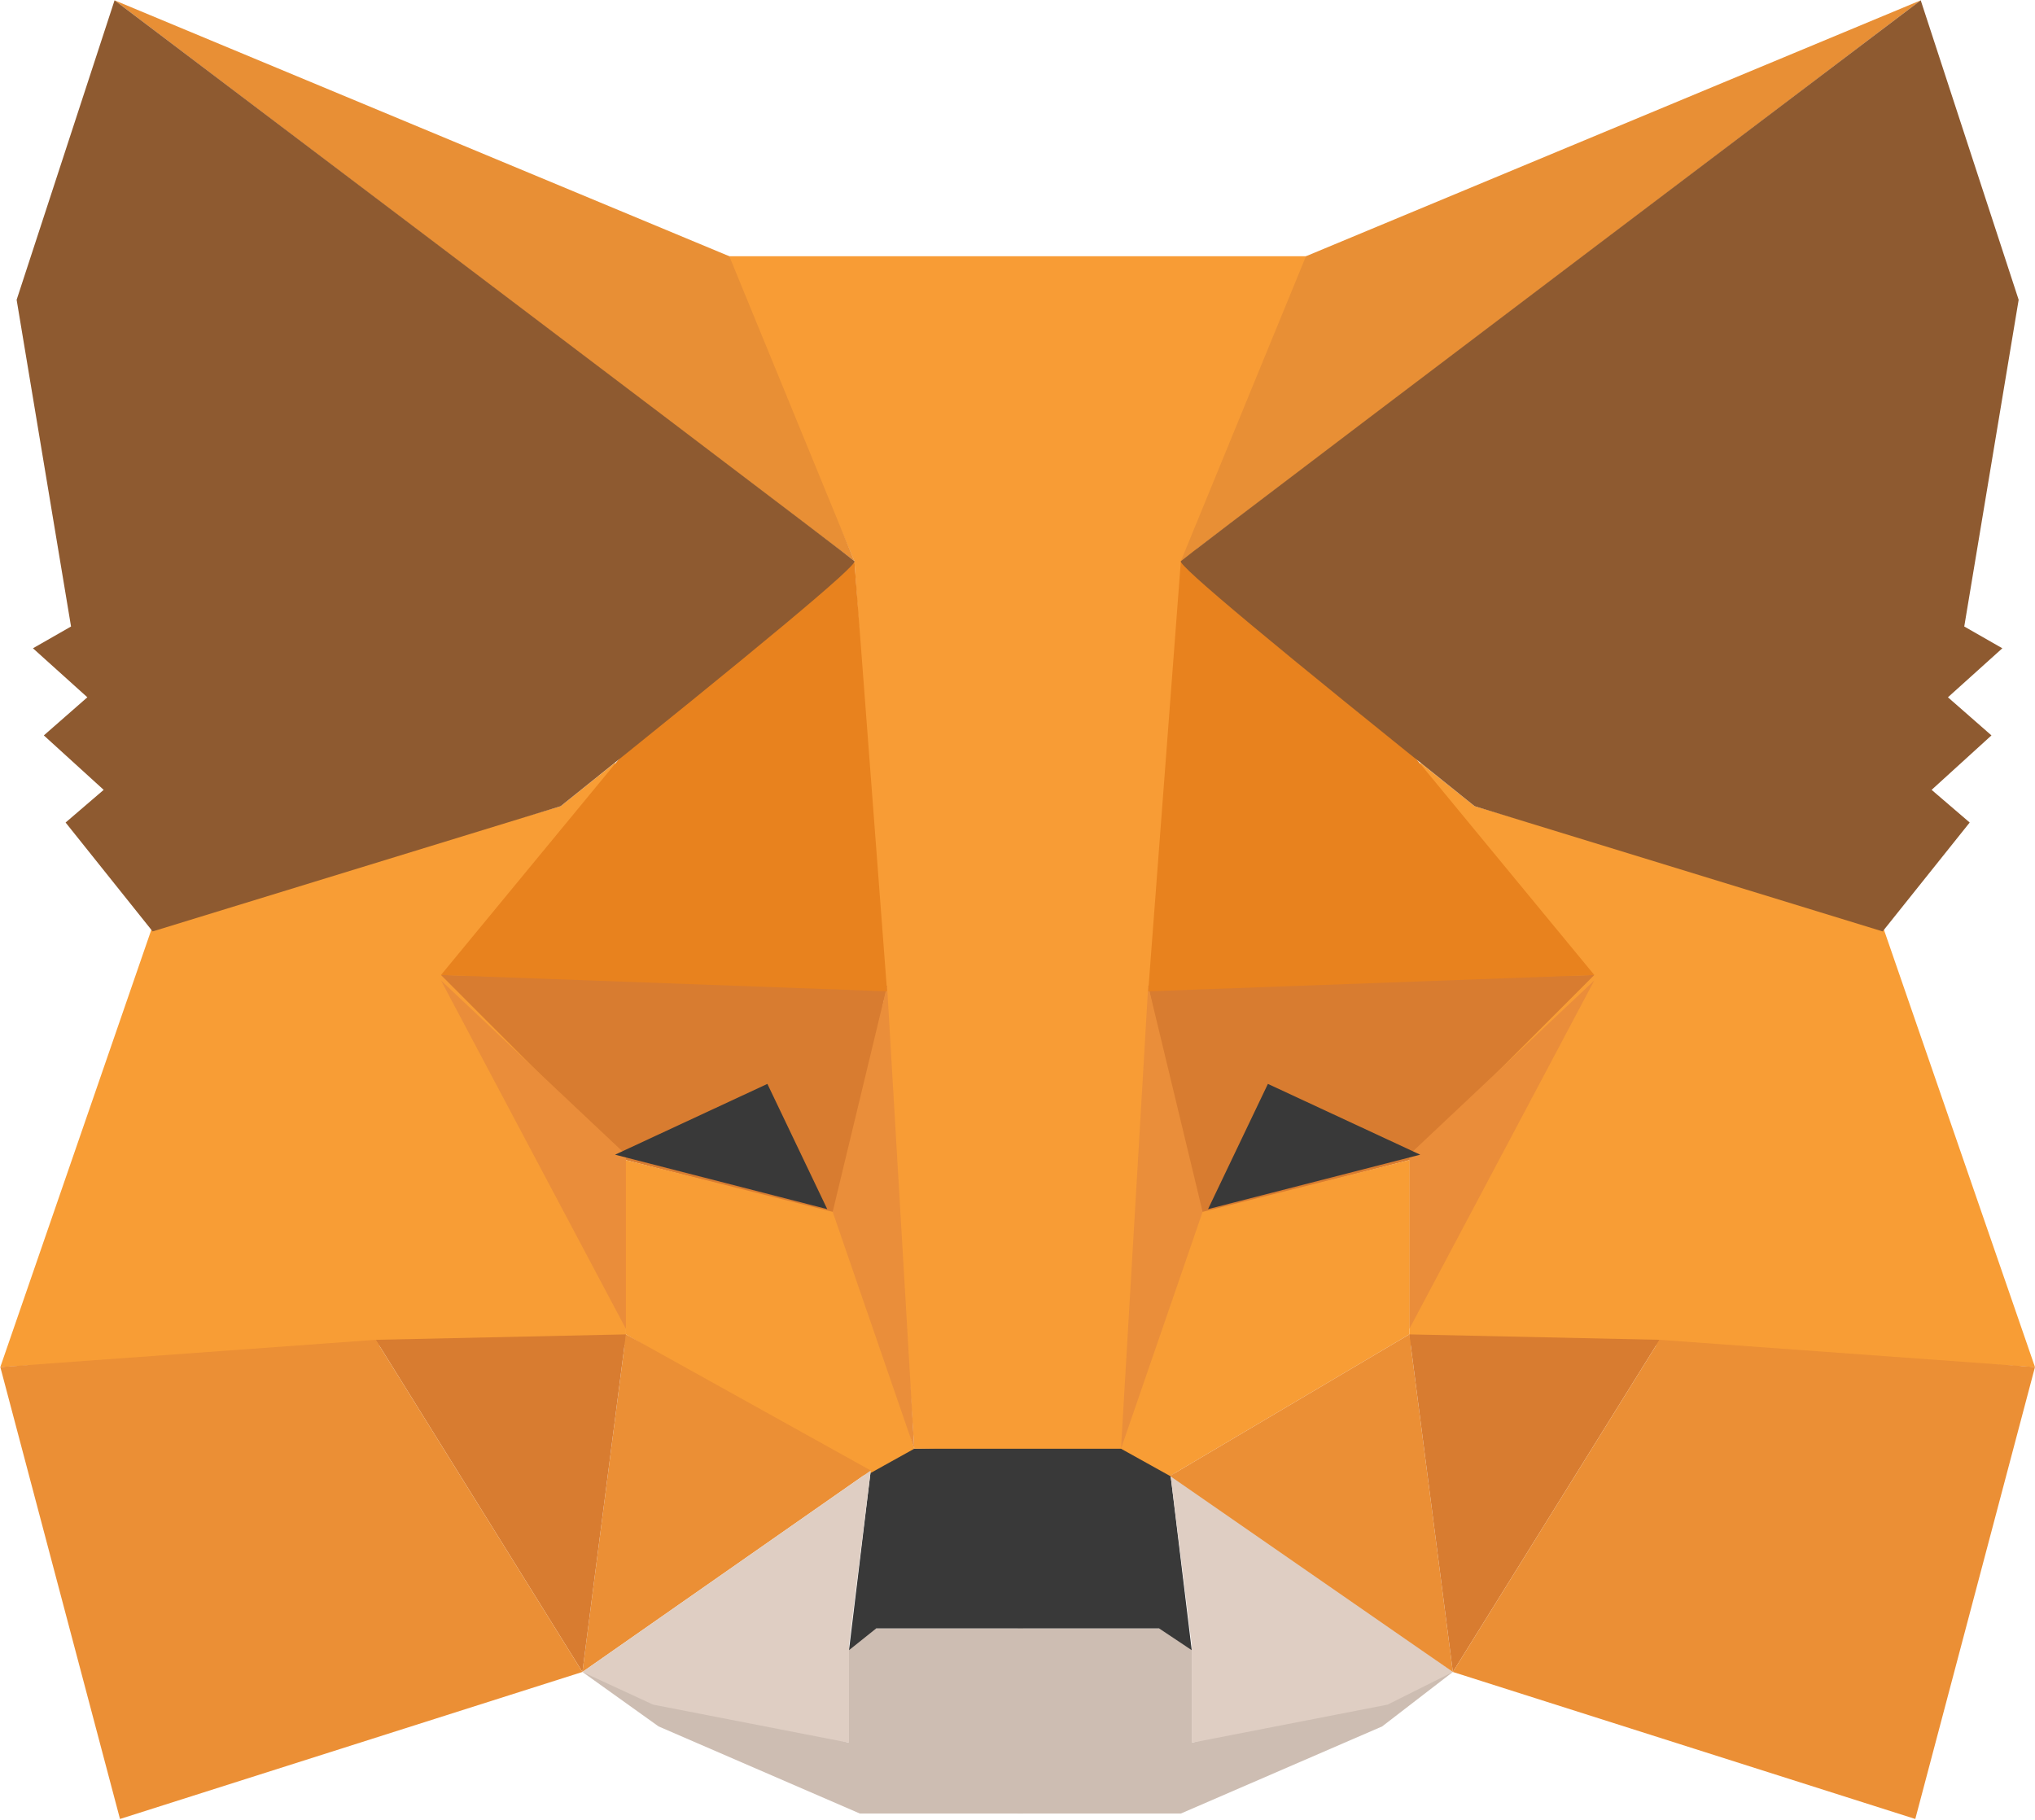
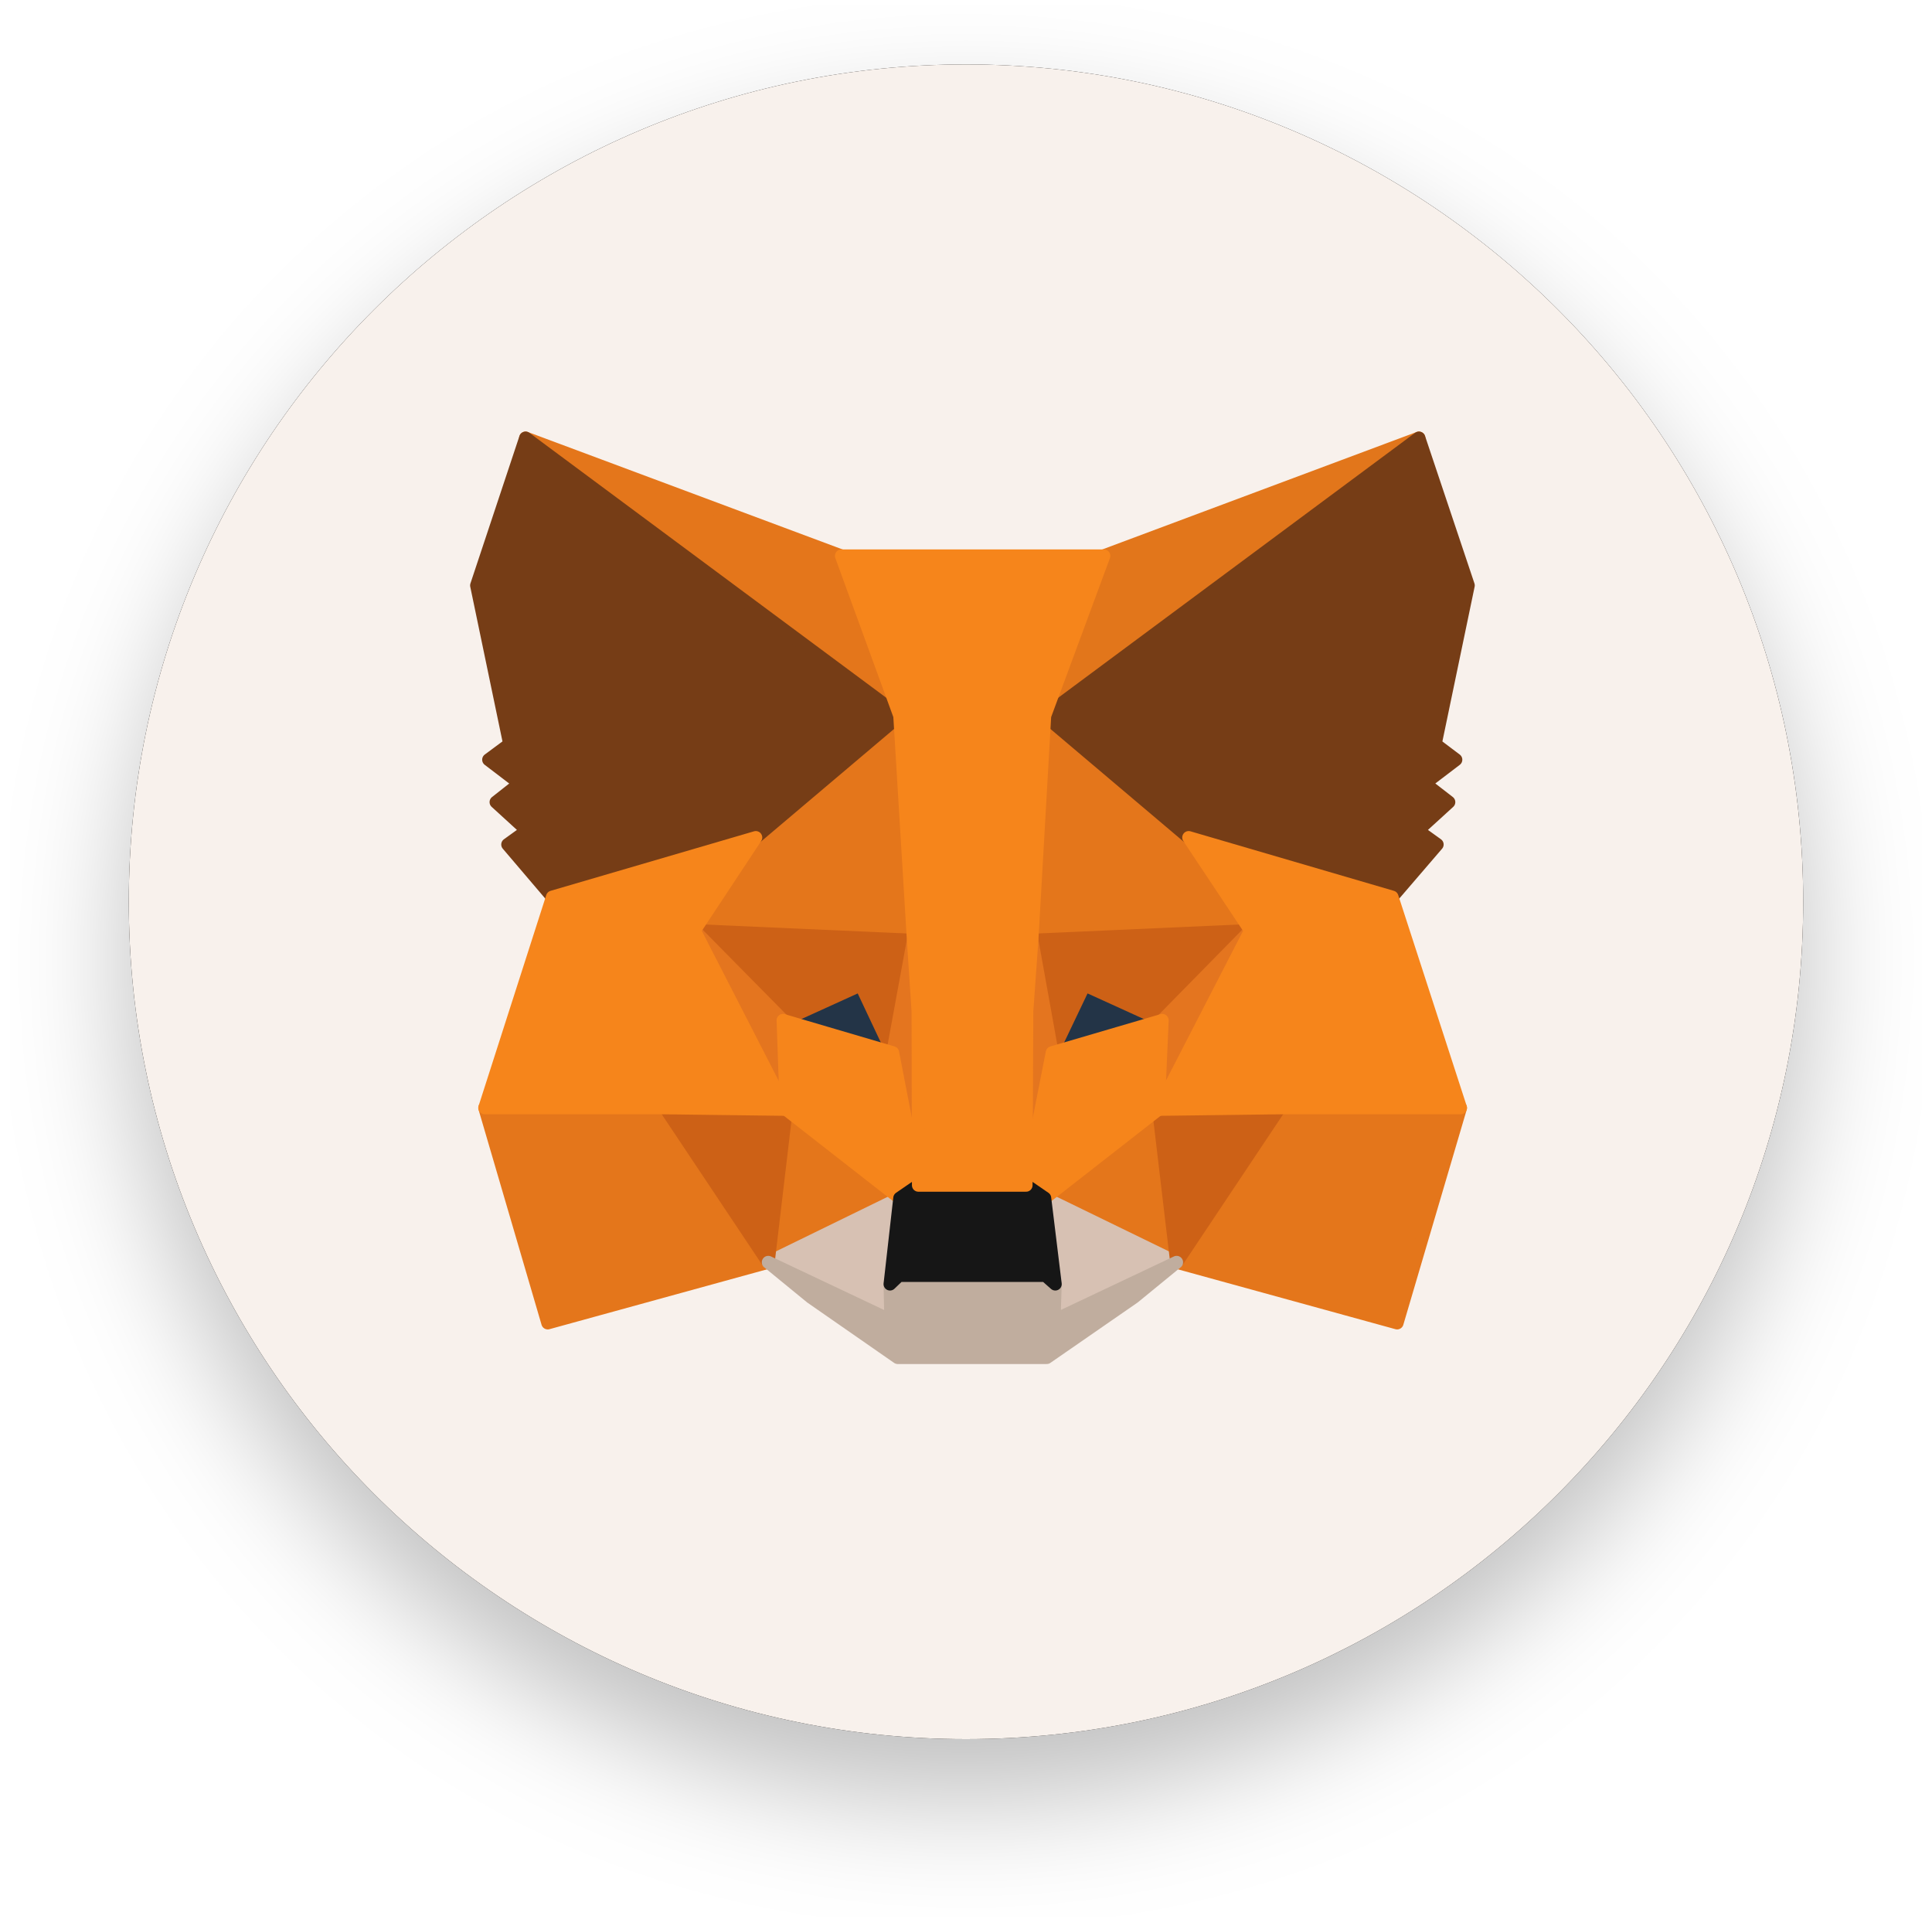
- <svg xmlns="http://www.w3.org/2000/svg" height="355" viewBox="0 0 397 355" width="397">
-   <g fill="none" fill-rule="evenodd" transform="translate(-1 -1)">
-     <path d="m114.623 327.195 52.005 13.81v-18.059l4.245-4.249h29.717v21.246 14.873h-31.84l-39.269-16.997z" fill="#cdbdb2" />
-     <path d="m199.528 327.195 50.943 13.81v-18.059l4.245-4.249h29.717v21.246 14.873h-31.84l-39.269-16.997z" fill="#cdbdb2" transform="matrix(-1 0 0 1 483.9623 0)" />
-     <path d="m170.873 287.89-4.245 35.057 5.307-4.249h55.189l6.368 4.249-4.245-35.057-8.491-5.312-42.453 1.062z" fill="#393939" />
-     <path d="m142.217 50.992 25.472 59.49 11.675 173.159h41.392l12.736-173.159 23.349-59.49z" fill="#f89c35" />
-     <path d="m30.778 181.657-29.717 86.048 74.292-4.249h47.759v-37.181l-2.123-76.487-10.613 8.499z" fill="#f89d35" />
-     <path d="m87.028 191.218 87.028 2.125-9.552 44.618-41.392-10.623z" fill="#d87c30" />
-     <path d="m87.028 192.28 36.085 33.994v33.994z" fill="#ea8d3a" />
-     <path d="m123.113 227.337 42.453 10.623 13.797 45.68-9.552 5.312-46.698-27.62z" fill="#f89d35" />
-     <path d="m123.113 261.331-8.491 65.864 56.25-39.306z" fill="#eb8f35" />
-     <path d="m174.057 193.343 5.307 90.297-15.92-46.211z" fill="#ea8e3a" />
-     <path d="m74.292 262.394 48.821-1.062-8.491 65.864z" fill="#d87c30" />
-     <path d="m24.41 355.878 90.212-28.683-40.33-64.802-73.231 5.312z" fill="#eb8f35" />
-     <path d="m167.689 110.482-45.637 38.244-35.024 42.493 87.028 3.187z" fill="#e8821e" />
-     <path d="m114.623 327.195 56.25-39.306-4.245 33.994v19.122l-38.208-7.436z" fill="#dfcec3" />
-     <path d="m229.245 327.195 55.189-39.306-4.245 33.994v19.122l-38.208-7.436z" fill="#dfcec3" transform="matrix(-1 0 0 1 513.6793 0)" />
-     <path d="m132.665 212.465-11.675 24.433 41.392-10.623z" fill="#393939" transform="matrix(-1 0 0 1 283.3726 0)" />
-     <path d="m23.349 1.062 144.34 109.419-24.41-59.49z" fill="#e88f35" />
-     <path d="m23.349 1.062-19.104 58.428 10.613 63.739-7.429 4.249 10.613 9.561-8.491 7.436 11.675 10.623-7.429 6.374 16.981 21.246 79.599-24.433c38.915-31.161 58.019-47.096 57.311-47.805-.708-.708-48.821-37.181-144.34-109.419z" fill="#8e5a30" />
-     <g transform="matrix(-1 0 0 1 399.0566 0)">
-       <path d="m30.778 181.657-29.717 86.048 74.292-4.249h47.759v-37.181l-2.123-76.487-10.613 8.499z" fill="#f89d35" />
-       <path d="m87.028 191.218 87.028 2.125-9.552 44.618-41.392-10.623z" fill="#d87c30" />
-       <path d="m87.028 192.28 36.085 33.994v33.994z" fill="#ea8d3a" />
-       <path d="m123.113 227.337 42.453 10.623 13.797 45.68-9.552 5.312-46.698-27.62z" fill="#f89d35" />
-       <path d="m123.113 261.331-8.491 65.864 55.189-38.244z" fill="#eb8f35" />
-       <path d="m174.057 193.343 5.307 90.297-15.92-46.211z" fill="#ea8e3a" />
-       <path d="m74.292 262.394 48.821-1.062-8.491 65.864z" fill="#d87c30" />
-       <path d="m24.41 355.878 90.212-28.683-40.33-64.802-73.231 5.312z" fill="#eb8f35" />
-       <path d="m167.689 110.482-45.637 38.244-35.024 42.493 87.028 3.187z" fill="#e8821e" />
-       <path d="m132.665 212.465-11.675 24.433 41.392-10.623z" fill="#393939" transform="matrix(-1 0 0 1 283.3726 0)" />
-       <path d="m23.349 1.062 144.34 109.419-24.41-59.49z" fill="#e88f35" />
-       <path d="m23.349 1.062-19.104 58.428 10.613 63.739-7.429 4.249 10.613 9.561-8.491 7.436 11.675 10.623-7.429 6.374 16.981 21.246 79.599-24.433c38.915-31.161 58.019-47.096 57.311-47.805-.708-.708-48.821-37.181-144.34-109.419z" fill="#8e5a30" />
-     </g>
+ <svg xmlns="http://www.w3.org/2000/svg" width="150" height="149" viewBox="0 0 150 149" fill="none">
+   <g filter="url(#filter0_d)">
+     <path d="M75 135C110.898 135 140 105.899 140 70C140 34.102 110.898 5 75 5C39.102 5 10 34.102 10 70C10 105.899 39.102 135 75 135Z" fill="black" />
  </g>
+   <path d="M75 135C110.898 135 140 105.899 140 70C140 34.102 110.898 5 75 5C39.102 5 10 34.102 10 70C10 105.899 39.102 135 75 135Z" fill="#F8F1EC" />
+   <path d="M110.165 34L80.12 56.315L85.676 43.149L110.165 34Z" fill="#E2761B" stroke="#E2761B" stroke-linecap="round" stroke-linejoin="round" />
+   <path d="M40.805 34L70.608 56.526L65.324 43.149L40.805 34Z" fill="#E4761B" stroke="#E4761B" stroke-linecap="round" stroke-linejoin="round" />
+   <path d="M99.355 85.726L91.353 97.986L108.474 102.696L113.396 85.998L99.355 85.726Z" fill="#E4761B" stroke="#E4761B" stroke-linecap="round" stroke-linejoin="round" />
+   <path d="M37.634 85.998L42.526 102.696L59.647 97.986L51.645 85.726L37.634 85.998Z" fill="#E4761B" stroke="#E4761B" stroke-linecap="round" stroke-linejoin="round" />
+   <path d="M58.681 65.011L53.91 72.228L70.91 72.983L70.306 54.714L58.681 65.011Z" fill="#E4761B" stroke="#E4761B" stroke-linecap="round" stroke-linejoin="round" />
+   <path d="M92.289 65.011L80.513 54.503L80.12 72.983L97.09 72.228L92.289 65.011Z" fill="#E4761B" stroke="#E4761B" stroke-linecap="round" stroke-linejoin="round" />
+   <path d="M59.647 97.986L69.853 93.003L61.036 86.119L59.647 97.986Z" fill="#E4761B" stroke="#E4761B" stroke-linecap="round" stroke-linejoin="round" />
+   <path d="M81.117 93.003L91.353 97.986L89.934 86.119L81.117 93.003Z" fill="#E4761B" stroke="#E4761B" stroke-linecap="round" stroke-linejoin="round" />
+   <path d="M91.353 97.986L81.117 93.003L81.932 99.677L81.841 102.485L91.353 97.986Z" fill="#D7C1B3" stroke="#D7C1B3" stroke-linecap="round" stroke-linejoin="round" />
+   <path d="M59.647 97.986L69.159 102.485L69.098 99.677L69.853 93.003L59.647 97.986Z" fill="#D7C1B3" stroke="#D7C1B3" stroke-linecap="round" stroke-linejoin="round" />
+   <path d="M69.31 81.71L60.795 79.204L66.804 76.456L69.31 81.71Z" fill="#233447" stroke="#233447" stroke-linecap="round" stroke-linejoin="round" />
+   <path d="M81.66 81.71L84.166 76.456L90.205 79.204L81.66 81.71Z" fill="#233447" stroke="#233447" stroke-linecap="round" stroke-linejoin="round" />
+   <path d="M59.647 97.986L61.096 85.726L51.645 85.998L59.647 97.986Z" fill="#CD6116" stroke="#CD6116" stroke-linecap="round" stroke-linejoin="round" />
+   <path d="M89.904 85.726L91.353 97.986L99.355 85.998L89.904 85.726Z" fill="#CD6116" stroke="#CD6116" stroke-linecap="round" stroke-linejoin="round" />
+   <path d="M97.09 72.228L80.12 72.983L81.69 81.71L84.197 76.456L90.236 79.204L97.09 72.228Z" fill="#CD6116" stroke="#CD6116" stroke-linecap="round" stroke-linejoin="round" />
+   <path d="M60.794 79.204L66.834 76.456L69.31 81.71L70.91 72.983L53.91 72.228L60.794 79.204Z" fill="#CD6116" stroke="#CD6116" stroke-linecap="round" stroke-linejoin="round" />
+   <path d="M53.91 72.228L61.036 86.119L60.794 79.204L53.91 72.228Z" fill="#E4751F" stroke="#E4751F" stroke-linecap="round" stroke-linejoin="round" />
+   <path d="M90.236 79.204L89.934 86.118L97.09 72.228L90.236 79.204Z" fill="#E4751F" stroke="#E4751F" stroke-linecap="round" stroke-linejoin="round" />
+   <path d="M70.91 72.983L69.31 81.71L71.303 92.007L71.756 78.449L70.91 72.983Z" fill="#E4751F" stroke="#E4751F" stroke-linecap="round" stroke-linejoin="round" />
+   <path d="M80.12 72.983L79.305 78.418L79.667 92.007L81.69 81.71L80.12 72.983Z" fill="#E4751F" stroke="#E4751F" stroke-linecap="round" stroke-linejoin="round" />
+   <path d="M81.69 81.71L79.667 92.007L81.116 93.003L89.934 86.118L90.236 79.204L81.69 81.71Z" fill="#F6851B" stroke="#F6851B" stroke-linecap="round" stroke-linejoin="round" />
+   <path d="M60.795 79.204L61.036 86.118L69.853 93.003L71.303 92.007L69.31 81.71L60.795 79.204Z" fill="#F6851B" stroke="#F6851B" stroke-linecap="round" stroke-linejoin="round" />
+   <path d="M81.841 102.485L81.932 99.676L81.177 99.012H69.793L69.098 99.676L69.159 102.485L59.647 97.985L62.968 100.703L69.702 105.383H81.267L88.031 100.703L91.353 97.985L81.841 102.485Z" fill="#C0AD9E" stroke="#C0AD9E" stroke-linecap="round" stroke-linejoin="round" />
+   <path d="M81.117 93.003L79.667 92.007H71.303L69.853 93.003L69.099 99.677L69.793 99.012H81.177L81.932 99.677L81.117 93.003Z" fill="#161616" stroke="#161616" stroke-linecap="round" stroke-linejoin="round" />
+   <path d="M111.433 57.764L114 45.444L110.165 34L81.117 55.56L92.289 65.011L108.082 69.631L111.584 65.555L110.074 64.468L112.49 62.264L110.618 60.814L113.034 58.972L111.433 57.764Z" fill="#763D16" stroke="#763D16" stroke-linecap="round" stroke-linejoin="round" />
+   <path d="M37 45.444L39.567 57.764L37.936 58.972L40.352 60.814L38.51 62.264L40.925 64.468L39.416 65.555L42.888 69.631L58.681 65.011L69.853 55.56L40.805 34L37 45.444Z" fill="#763D16" stroke="#763D16" stroke-linecap="round" stroke-linejoin="round" />
+   <path d="M108.081 69.631L92.289 65.011L97.09 72.228L89.934 86.118L99.355 85.998H113.396L108.081 69.631Z" fill="#F6851B" stroke="#F6851B" stroke-linecap="round" stroke-linejoin="round" />
+   <path d="M58.681 65.011L42.888 69.631L37.634 85.998H51.645L61.036 86.118L53.91 72.228L58.681 65.011Z" fill="#F6851B" stroke="#F6851B" stroke-linecap="round" stroke-linejoin="round" />
+   <path d="M80.12 72.983L81.116 55.56L85.706 43.149H65.324L69.853 55.56L70.91 72.983L71.272 78.479L71.303 92.007H79.667L79.727 78.479L80.12 72.983Z" fill="#F6851B" stroke="#F6851B" stroke-linecap="round" stroke-linejoin="round" />
+   <defs>
+     <filter id="filter0_d" x="0.824" y="0.412" width="148.353" height="148.353" filterUnits="userSpaceOnUse" color-interpolation-filters="sRGB">
+       <feFlood flood-opacity="0" result="BackgroundImageFix" />
+       <feColorMatrix in="SourceAlpha" type="matrix" values="0 0 0 0 0 0 0 0 0 0 0 0 0 0 0 0 0 0 127 0" />
+       <feOffset dy="4.588" />
+       <feGaussianBlur stdDeviation="4.588" />
+       <feColorMatrix type="matrix" values="0 0 0 0 0 0 0 0 0 0 0 0 0 0 0 0 0 0 0.25 0" />
+       <feBlend mode="normal" in2="BackgroundImageFix" result="effect1_dropShadow" />
+       <feBlend mode="normal" in="SourceGraphic" in2="effect1_dropShadow" result="shape" />
+     </filter>
+   </defs>
</svg>
